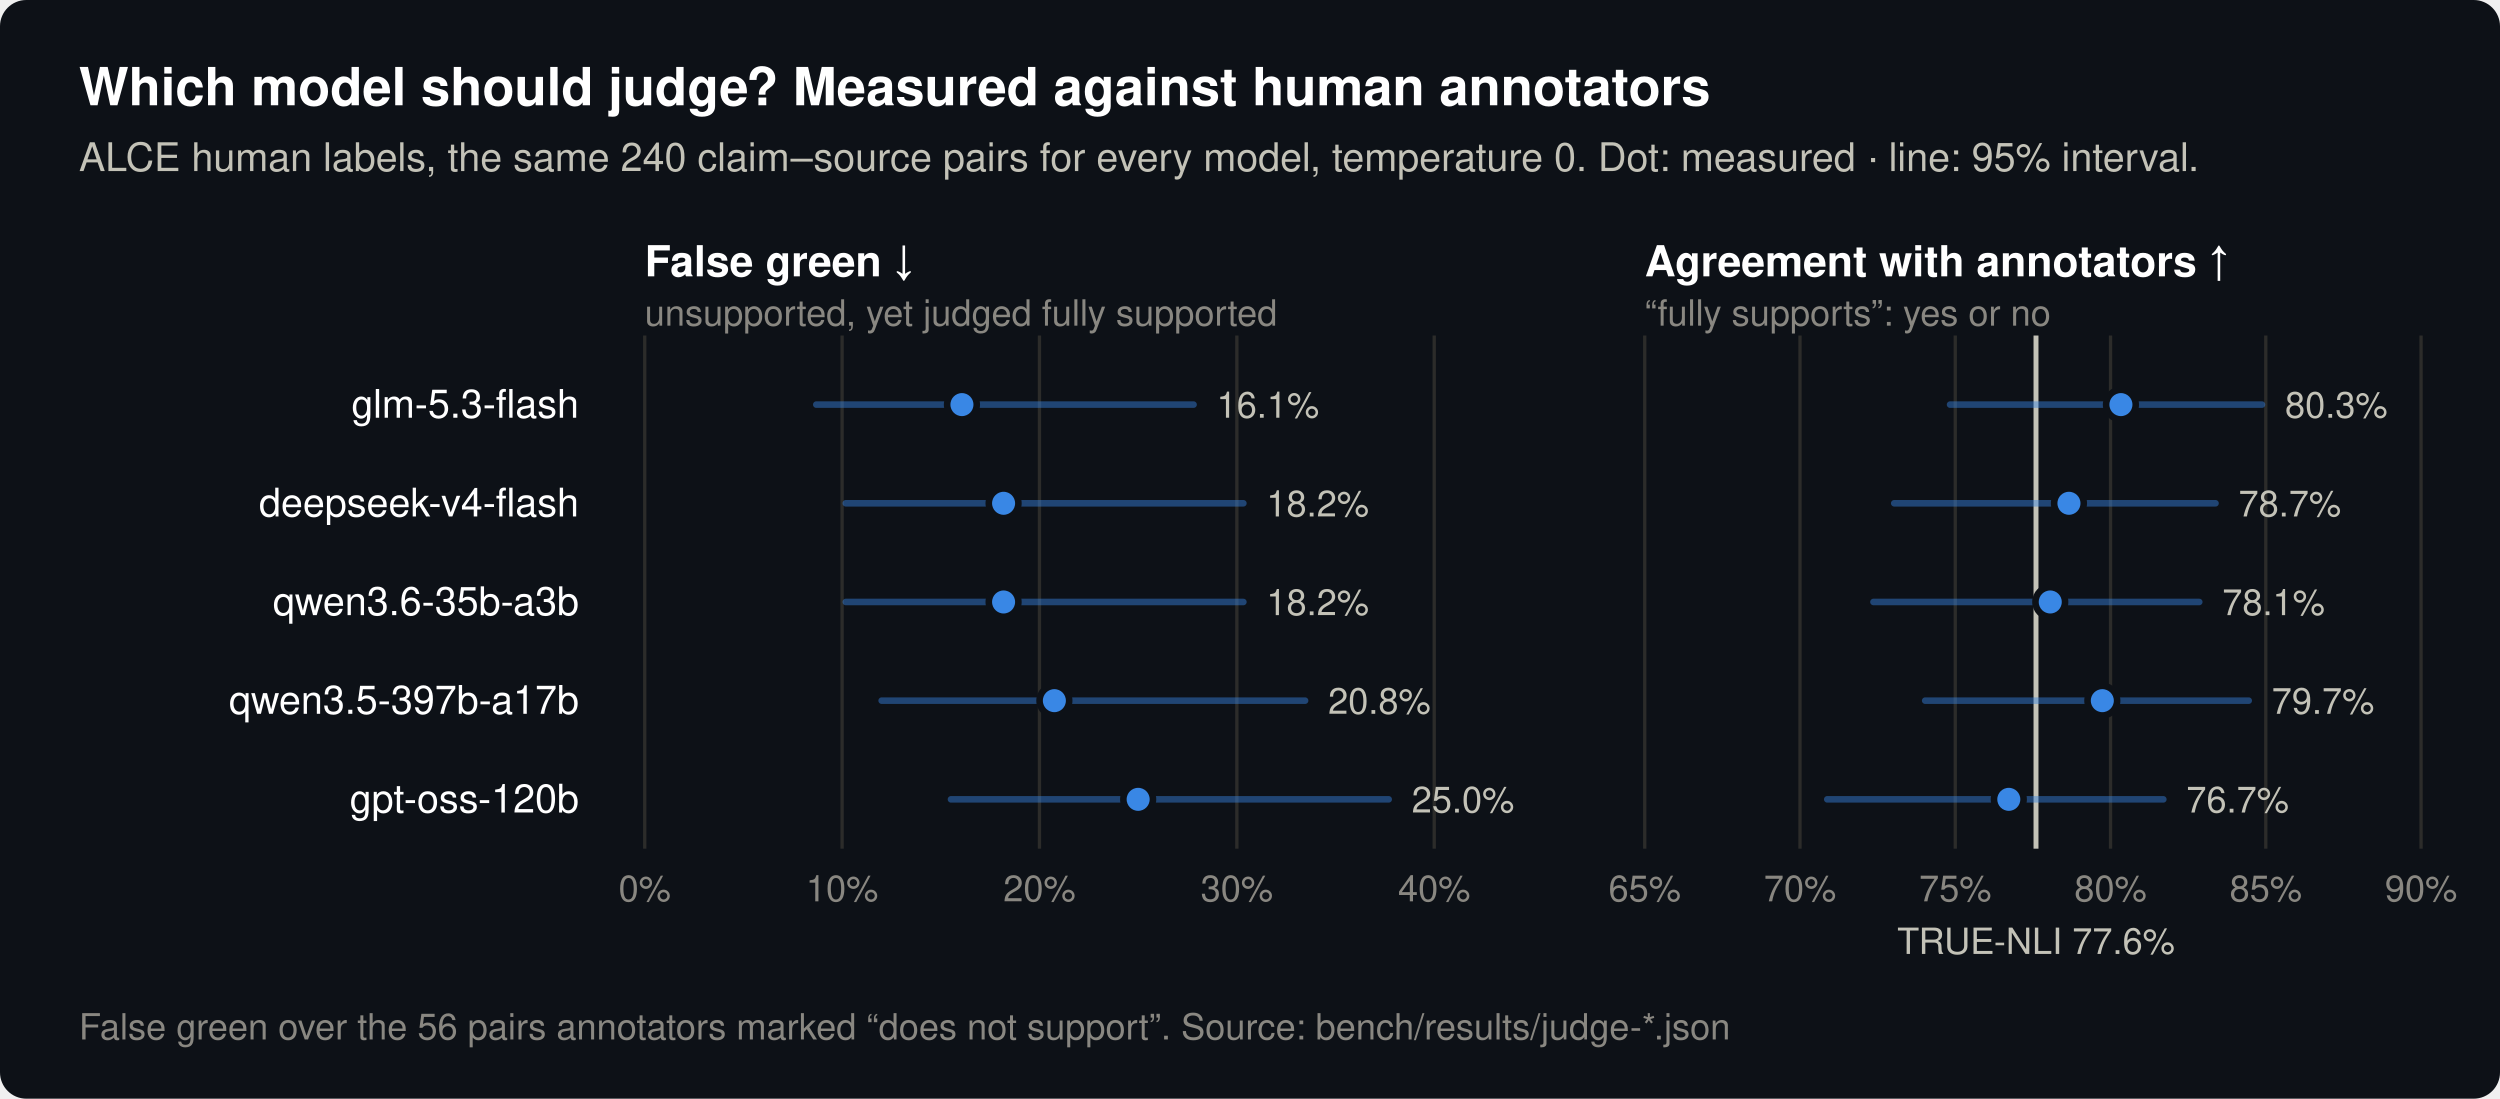
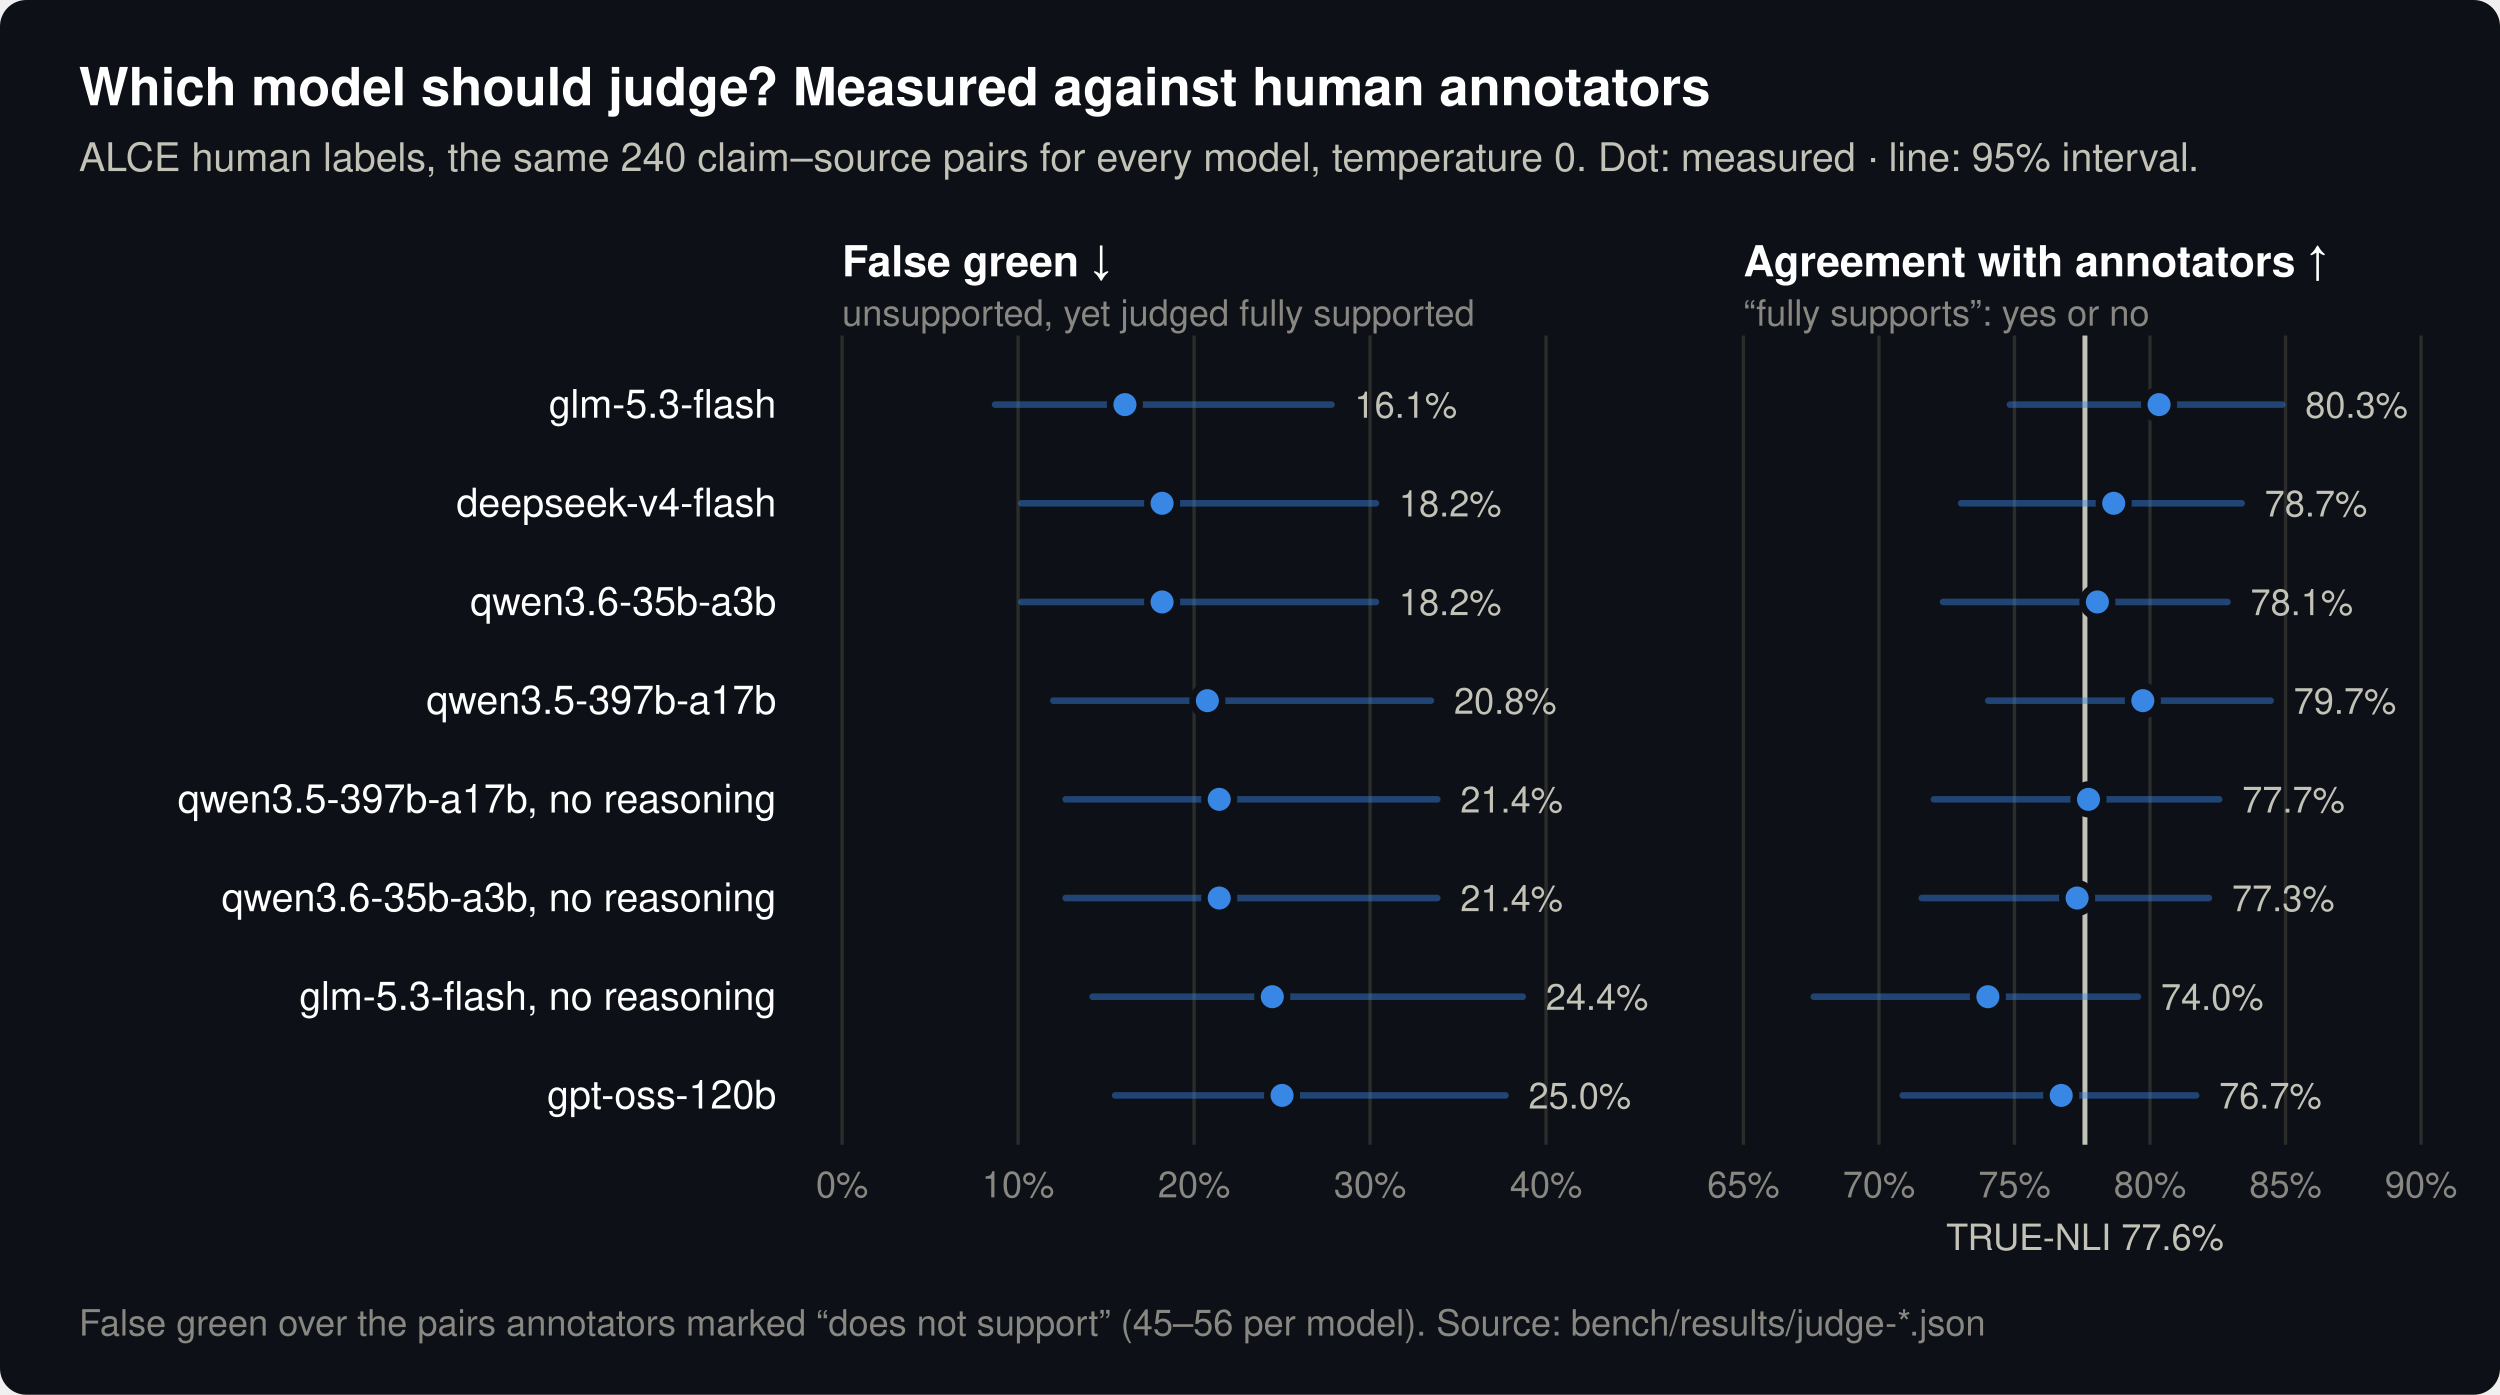
- <svg xmlns="http://www.w3.org/2000/svg" width="760" height="334" viewBox="0 0 760 334" role="img" aria-label="Judge models compared against human annotators" font-family="system-ui, -apple-system, &quot;Segoe UI&quot;, Helvetica, Arial, sans-serif">
-   <rect width="760" height="334" rx="8" fill="#0d1117" />
+ <svg xmlns="http://www.w3.org/2000/svg" width="760" height="424" viewBox="0 0 760 424" role="img" aria-label="Judge models compared against human annotators" font-family="system-ui, -apple-system, &quot;Segoe UI&quot;, Helvetica, Arial, sans-serif">
+   <rect width="760" height="424" rx="8" fill="#0d1117" />
  <text x="24" y="32" font-size="16" font-weight="600" fill="#ffffff" text-anchor="start">Which model should judge? Measured against human annotators</text>
  <text x="24" y="52" font-size="12" font-weight="400" fill="#c3c2b7" text-anchor="start">ALCE human labels, the same 240 claim–source pairs for every model, temperature 0. Dot: measured · line: 95% interval.</text>
-   <text x="196" y="84" font-size="13" font-weight="600" fill="#ffffff" text-anchor="start">False green ↓</text>
-   <text x="196" y="99" font-size="11" font-weight="400" fill="#898781" text-anchor="start">unsupported, yet judged fully supported</text>
-   <text x="500" y="84" font-size="13" font-weight="600" fill="#ffffff" text-anchor="start">Agreement with annotators ↑</text>
-   <text x="500" y="99" font-size="11" font-weight="400" fill="#898781" text-anchor="start">“fully supports”: yes or no</text>
-   <line x1="196" y1="102" x2="196" y2="258" stroke="#2c2c2a" stroke-width="1" />
-   <text x="196" y="274" font-size="11" font-weight="400" fill="#898781" text-anchor="middle" font-variant-numeric="tabular-nums">0%</text>
-   <line x1="256" y1="102" x2="256" y2="258" stroke="#2c2c2a" stroke-width="1" />
-   <text x="256" y="274" font-size="11" font-weight="400" fill="#898781" text-anchor="middle" font-variant-numeric="tabular-nums">10%</text>
-   <line x1="316" y1="102" x2="316" y2="258" stroke="#2c2c2a" stroke-width="1" />
-   <text x="316" y="274" font-size="11" font-weight="400" fill="#898781" text-anchor="middle" font-variant-numeric="tabular-nums">20%</text>
-   <line x1="376" y1="102" x2="376" y2="258" stroke="#2c2c2a" stroke-width="1" />
-   <text x="376" y="274" font-size="11" font-weight="400" fill="#898781" text-anchor="middle" font-variant-numeric="tabular-nums">30%</text>
-   <line x1="436" y1="102" x2="436" y2="258" stroke="#2c2c2a" stroke-width="1" />
-   <text x="436" y="274" font-size="11" font-weight="400" fill="#898781" text-anchor="middle" font-variant-numeric="tabular-nums">40%</text>
-   <line x1="500" y1="102" x2="500" y2="258" stroke="#2c2c2a" stroke-width="1" />
-   <text x="500" y="274" font-size="11" font-weight="400" fill="#898781" text-anchor="middle" font-variant-numeric="tabular-nums">65%</text>
-   <line x1="547.2" y1="102" x2="547.2" y2="258" stroke="#2c2c2a" stroke-width="1" />
-   <text x="547.2" y="274" font-size="11" font-weight="400" fill="#898781" text-anchor="middle" font-variant-numeric="tabular-nums">70%</text>
-   <line x1="594.4" y1="102" x2="594.4" y2="258" stroke="#2c2c2a" stroke-width="1" />
-   <text x="594.4" y="274" font-size="11" font-weight="400" fill="#898781" text-anchor="middle" font-variant-numeric="tabular-nums">75%</text>
-   <line x1="641.6" y1="102" x2="641.6" y2="258" stroke="#2c2c2a" stroke-width="1" />
-   <text x="641.6" y="274" font-size="11" font-weight="400" fill="#898781" text-anchor="middle" font-variant-numeric="tabular-nums">80%</text>
-   <line x1="688.8" y1="102" x2="688.8" y2="258" stroke="#2c2c2a" stroke-width="1" />
-   <text x="688.8" y="274" font-size="11" font-weight="400" fill="#898781" text-anchor="middle" font-variant-numeric="tabular-nums">85%</text>
-   <line x1="736" y1="102" x2="736" y2="258" stroke="#2c2c2a" stroke-width="1" />
-   <text x="736" y="274" font-size="11" font-weight="400" fill="#898781" text-anchor="middle" font-variant-numeric="tabular-nums">90%</text>
-   <line x1="618.944" y1="102" x2="618.944" y2="258" stroke="#c3c2b7" stroke-width="1.5" />
-   <text x="618.944" y="290" font-size="11" font-weight="400" fill="#c3c2b7" text-anchor="middle">TRUE-NLI 77.6%</text>
-   <text x="176" y="127" font-size="12" font-weight="400" fill="#ffffff" text-anchor="end">glm-5.3-flash</text>
-   <line x1="248.155" y1="123" x2="362.839" y2="123" stroke="#3987e5" stroke-opacity="0.45" stroke-width="2" stroke-linecap="round" />
-   <circle cx="292.429" cy="123" r="4.5" fill="#3987e5" stroke="#0d1117" stroke-width="2" />
-   <text x="369.839" y="127" font-size="11" font-weight="400" fill="#c3c2b7" text-anchor="start" font-variant-numeric="tabular-nums">16.1%</text>
-   <line x1="592.821" y1="123" x2="687.639" y2="123" stroke="#3987e5" stroke-opacity="0.45" stroke-width="2" stroke-linecap="round" />
-   <circle cx="644.76" cy="123" r="4.5" fill="#3987e5" stroke="#0d1117" stroke-width="2" />
-   <text x="694.639" y="127" font-size="11" font-weight="400" fill="#c3c2b7" text-anchor="start" font-variant-numeric="tabular-nums">80.3%</text>
-   <text x="176" y="157" font-size="12" font-weight="400" fill="#ffffff" text-anchor="end">deepseek-v4-flash</text>
-   <line x1="257.125" y1="153" x2="377.984" y2="153" stroke="#3987e5" stroke-opacity="0.45" stroke-width="2" stroke-linecap="round" />
-   <circle cx="305.091" cy="153" r="4.5" fill="#3987e5" stroke="#0d1117" stroke-width="2" />
-   <text x="384.984" y="157" font-size="11" font-weight="400" fill="#c3c2b7" text-anchor="start" font-variant-numeric="tabular-nums">18.2%</text>
-   <line x1="575.848" y1="153" x2="673.513" y2="153" stroke="#3987e5" stroke-opacity="0.45" stroke-width="2" stroke-linecap="round" />
-   <circle cx="628.961" cy="153" r="4.5" fill="#3987e5" stroke="#0d1117" stroke-width="2" />
-   <text x="680.513" y="157" font-size="11" font-weight="400" fill="#c3c2b7" text-anchor="start" font-variant-numeric="tabular-nums">78.7%</text>
-   <text x="176" y="187" font-size="12" font-weight="400" fill="#ffffff" text-anchor="end">qwen3.6-35b-a3b</text>
-   <line x1="257.125" y1="183" x2="377.984" y2="183" stroke="#3987e5" stroke-opacity="0.45" stroke-width="2" stroke-linecap="round" />
-   <circle cx="305.091" cy="183" r="4.5" fill="#3987e5" stroke="#0d1117" stroke-width="2" />
-   <text x="384.984" y="187" font-size="11" font-weight="400" fill="#c3c2b7" text-anchor="start" font-variant-numeric="tabular-nums">18.2%</text>
-   <line x1="569.532" y1="183" x2="668.573" y2="183" stroke="#3987e5" stroke-opacity="0.45" stroke-width="2" stroke-linecap="round" />
-   <circle cx="623.278" cy="183" r="4.5" fill="#3987e5" stroke="#0d1117" stroke-width="2" />
-   <text x="675.573" y="187" font-size="11" font-weight="400" fill="#c3c2b7" text-anchor="start" font-variant-numeric="tabular-nums">78.1%</text>
-   <text x="176" y="217" font-size="12" font-weight="400" fill="#ffffff" text-anchor="end">qwen3.5-397b-a17b</text>
-   <line x1="268.027" y1="213" x2="396.748" y2="213" stroke="#3987e5" stroke-opacity="0.45" stroke-width="2" stroke-linecap="round" />
-   <circle cx="320.528" cy="213" r="4.5" fill="#3987e5" stroke="#0d1117" stroke-width="2" />
-   <text x="403.748" y="217" font-size="11" font-weight="400" fill="#c3c2b7" text-anchor="start" font-variant-numeric="tabular-nums">20.8%</text>
-   <line x1="585.26" y1="213" x2="683.607" y2="213" stroke="#3987e5" stroke-opacity="0.45" stroke-width="2" stroke-linecap="round" />
-   <circle cx="639.105" cy="213" r="4.5" fill="#3987e5" stroke="#0d1117" stroke-width="2" />
-   <text x="690.607" y="217" font-size="11" font-weight="400" fill="#c3c2b7" text-anchor="start" font-variant-numeric="tabular-nums">79.7%</text>
-   <text x="176" y="247" font-size="12" font-weight="400" fill="#ffffff" text-anchor="end">gpt-oss-120b</text>
-   <line x1="289.101" y1="243" x2="422.157" y2="243" stroke="#3987e5" stroke-opacity="0.45" stroke-width="2" stroke-linecap="round" />
-   <circle cx="346" cy="243" r="4.5" fill="#3987e5" stroke="#0d1117" stroke-width="2" />
-   <text x="429.157" y="247" font-size="11" font-weight="400" fill="#c3c2b7" text-anchor="start" font-variant-numeric="tabular-nums">25.0%</text>
-   <line x1="555.487" y1="243" x2="657.646" y2="243" stroke="#3987e5" stroke-opacity="0.45" stroke-width="2" stroke-linecap="round" />
-   <circle cx="610.676" cy="243" r="4.5" fill="#3987e5" stroke="#0d1117" stroke-width="2" />
-   <text x="664.646" y="247" font-size="11" font-weight="400" fill="#c3c2b7" text-anchor="start" font-variant-numeric="tabular-nums">76.7%</text>
-   <text x="24" y="316" font-size="11" font-weight="400" fill="#898781" text-anchor="start">False green over the 56 pairs annotators marked “does not support”. Source: bench/results/judge-*.json</text>
+   <text x="256" y="84" font-size="13" font-weight="600" fill="#ffffff" text-anchor="start">False green ↓</text>
+   <text x="256" y="99" font-size="11" font-weight="400" fill="#898781" text-anchor="start">unsupported, yet judged fully supported</text>
+   <text x="530" y="84" font-size="13" font-weight="600" fill="#ffffff" text-anchor="start">Agreement with annotators ↑</text>
+   <text x="530" y="99" font-size="11" font-weight="400" fill="#898781" text-anchor="start">“fully supports”: yes or no</text>
+   <line x1="256" y1="102" x2="256" y2="348" stroke="#2c2c2a" stroke-width="1" />
+   <text x="256" y="364" font-size="11" font-weight="400" fill="#898781" text-anchor="middle" font-variant-numeric="tabular-nums">0%</text>
+   <line x1="309.5" y1="102" x2="309.5" y2="348" stroke="#2c2c2a" stroke-width="1" />
+   <text x="309.5" y="364" font-size="11" font-weight="400" fill="#898781" text-anchor="middle" font-variant-numeric="tabular-nums">10%</text>
+   <line x1="363" y1="102" x2="363" y2="348" stroke="#2c2c2a" stroke-width="1" />
+   <text x="363" y="364" font-size="11" font-weight="400" fill="#898781" text-anchor="middle" font-variant-numeric="tabular-nums">20%</text>
+   <line x1="416.5" y1="102" x2="416.5" y2="348" stroke="#2c2c2a" stroke-width="1" />
+   <text x="416.5" y="364" font-size="11" font-weight="400" fill="#898781" text-anchor="middle" font-variant-numeric="tabular-nums">30%</text>
+   <line x1="470" y1="102" x2="470" y2="348" stroke="#2c2c2a" stroke-width="1" />
+   <text x="470" y="364" font-size="11" font-weight="400" fill="#898781" text-anchor="middle" font-variant-numeric="tabular-nums">40%</text>
+   <line x1="530" y1="102" x2="530" y2="348" stroke="#2c2c2a" stroke-width="1" />
+   <text x="530" y="364" font-size="11" font-weight="400" fill="#898781" text-anchor="middle" font-variant-numeric="tabular-nums">65%</text>
+   <line x1="571.2" y1="102" x2="571.2" y2="348" stroke="#2c2c2a" stroke-width="1" />
+   <text x="571.2" y="364" font-size="11" font-weight="400" fill="#898781" text-anchor="middle" font-variant-numeric="tabular-nums">70%</text>
+   <line x1="612.4" y1="102" x2="612.4" y2="348" stroke="#2c2c2a" stroke-width="1" />
+   <text x="612.4" y="364" font-size="11" font-weight="400" fill="#898781" text-anchor="middle" font-variant-numeric="tabular-nums">75%</text>
+   <line x1="653.6" y1="102" x2="653.6" y2="348" stroke="#2c2c2a" stroke-width="1" />
+   <text x="653.6" y="364" font-size="11" font-weight="400" fill="#898781" text-anchor="middle" font-variant-numeric="tabular-nums">80%</text>
+   <line x1="694.8" y1="102" x2="694.8" y2="348" stroke="#2c2c2a" stroke-width="1" />
+   <text x="694.8" y="364" font-size="11" font-weight="400" fill="#898781" text-anchor="middle" font-variant-numeric="tabular-nums">85%</text>
+   <line x1="736" y1="102" x2="736" y2="348" stroke="#2c2c2a" stroke-width="1" />
+   <text x="736" y="364" font-size="11" font-weight="400" fill="#898781" text-anchor="middle" font-variant-numeric="tabular-nums">90%</text>
+   <line x1="633.824" y1="102" x2="633.824" y2="348" stroke="#c3c2b7" stroke-width="1.5" />
+   <text x="633.824" y="380" font-size="11" font-weight="400" fill="#c3c2b7" text-anchor="middle">TRUE-NLI 77.6%</text>
+   <text x="236" y="127" font-size="12" font-weight="400" fill="#ffffff" text-anchor="end">glm-5.3-flash</text>
+   <line x1="302.505" y1="123" x2="404.765" y2="123" stroke="#3987e5" stroke-opacity="0.45" stroke-width="2" stroke-linecap="round" />
+   <circle cx="341.982" cy="123" r="4.5" fill="#3987e5" stroke="#0d1117" stroke-width="2" />
+   <text x="411.765" y="127" font-size="11" font-weight="400" fill="#c3c2b7" text-anchor="start" font-variant-numeric="tabular-nums">16.1%</text>
+   <line x1="611.022" y1="123" x2="693.786" y2="123" stroke="#3987e5" stroke-opacity="0.45" stroke-width="2" stroke-linecap="round" />
+   <circle cx="656.358" cy="123" r="4.5" fill="#3987e5" stroke="#0d1117" stroke-width="2" />
+   <text x="700.786" y="127" font-size="11" font-weight="400" fill="#c3c2b7" text-anchor="start" font-variant-numeric="tabular-nums">80.3%</text>
+   <text x="236" y="157" font-size="12" font-weight="400" fill="#ffffff" text-anchor="end">deepseek-v4-flash</text>
+   <line x1="310.503" y1="153" x2="418.269" y2="153" stroke="#3987e5" stroke-opacity="0.45" stroke-width="2" stroke-linecap="round" />
+   <circle cx="353.273" cy="153" r="4.5" fill="#3987e5" stroke="#0d1117" stroke-width="2" />
+   <text x="425.269" y="157" font-size="11" font-weight="400" fill="#c3c2b7" text-anchor="start" font-variant-numeric="tabular-nums">18.2%</text>
+   <line x1="596.207" y1="153" x2="681.456" y2="153" stroke="#3987e5" stroke-opacity="0.45" stroke-width="2" stroke-linecap="round" />
+   <circle cx="642.567" cy="153" r="4.5" fill="#3987e5" stroke="#0d1117" stroke-width="2" />
+   <text x="688.456" y="157" font-size="11" font-weight="400" fill="#c3c2b7" text-anchor="start" font-variant-numeric="tabular-nums">78.7%</text>
+   <text x="236" y="187" font-size="12" font-weight="400" fill="#ffffff" text-anchor="end">qwen3.6-35b-a3b</text>
+   <line x1="310.503" y1="183" x2="418.269" y2="183" stroke="#3987e5" stroke-opacity="0.45" stroke-width="2" stroke-linecap="round" />
+   <circle cx="353.273" cy="183" r="4.5" fill="#3987e5" stroke="#0d1117" stroke-width="2" />
+   <text x="425.269" y="187" font-size="11" font-weight="400" fill="#c3c2b7" text-anchor="start" font-variant-numeric="tabular-nums">18.2%</text>
+   <line x1="590.693" y1="183" x2="677.145" y2="183" stroke="#3987e5" stroke-opacity="0.45" stroke-width="2" stroke-linecap="round" />
+   <circle cx="637.607" cy="183" r="4.5" fill="#3987e5" stroke="#0d1117" stroke-width="2" />
+   <text x="684.145" y="187" font-size="11" font-weight="400" fill="#c3c2b7" text-anchor="start" font-variant-numeric="tabular-nums">78.1%</text>
+   <text x="236" y="217" font-size="12" font-weight="400" fill="#ffffff" text-anchor="end">qwen3.5-397b-a17b</text>
+   <line x1="320.224" y1="213" x2="435" y2="213" stroke="#3987e5" stroke-opacity="0.45" stroke-width="2" stroke-linecap="round" />
+   <circle cx="367.038" cy="213" r="4.5" fill="#3987e5" stroke="#0d1117" stroke-width="2" />
+   <text x="442" y="217" font-size="11" font-weight="400" fill="#c3c2b7" text-anchor="start" font-variant-numeric="tabular-nums">20.8%</text>
+   <line x1="604.422" y1="213" x2="690.267" y2="213" stroke="#3987e5" stroke-opacity="0.45" stroke-width="2" stroke-linecap="round" />
+   <circle cx="651.422" cy="213" r="4.5" fill="#3987e5" stroke="#0d1117" stroke-width="2" />
+   <text x="697.267" y="217" font-size="11" font-weight="400" fill="#c3c2b7" text-anchor="start" font-variant-numeric="tabular-nums">79.7%</text>
+   <text x="236" y="247" font-size="12" font-weight="400" fill="#ffffff" text-anchor="end">qwen3.5-397b-a17b, no reasoning</text>
+   <line x1="323.976" y1="243" x2="436.935" y2="243" stroke="#3987e5" stroke-opacity="0.45" stroke-width="2" stroke-linecap="round" />
+   <circle cx="370.643" cy="243" r="4.5" fill="#3987e5" stroke="#0d1117" stroke-width="2" />
+   <text x="443.935" y="247" font-size="11" font-weight="400" fill="#c3c2b7" text-anchor="start" font-variant-numeric="tabular-nums">21.4%</text>
+   <line x1="587.914" y1="243" x2="674.635" y2="243" stroke="#3987e5" stroke-opacity="0.45" stroke-width="2" stroke-linecap="round" />
+   <circle cx="634.904" cy="243" r="4.5" fill="#3987e5" stroke="#0d1117" stroke-width="2" />
+   <text x="681.635" y="247" font-size="11" font-weight="400" fill="#c3c2b7" text-anchor="start" font-variant-numeric="tabular-nums">77.7%</text>
+   <text x="236" y="277" font-size="12" font-weight="400" fill="#ffffff" text-anchor="end">qwen3.6-35b-a3b, no reasoning</text>
+   <line x1="323.976" y1="273" x2="436.935" y2="273" stroke="#3987e5" stroke-opacity="0.45" stroke-width="2" stroke-linecap="round" />
+   <circle cx="370.643" cy="273" r="4.5" fill="#3987e5" stroke="#0d1117" stroke-width="2" />
+   <text x="443.935" y="277" font-size="11" font-weight="400" fill="#c3c2b7" text-anchor="start" font-variant-numeric="tabular-nums">21.4%</text>
+   <line x1="584.225" y1="273" x2="671.51" y2="273" stroke="#3987e5" stroke-opacity="0.45" stroke-width="2" stroke-linecap="round" />
+   <circle cx="631.442" cy="273" r="4.5" fill="#3987e5" stroke="#0d1117" stroke-width="2" />
+   <text x="678.51" y="277" font-size="11" font-weight="400" fill="#c3c2b7" text-anchor="start" font-variant-numeric="tabular-nums">77.3%</text>
+   <text x="236" y="307" font-size="12" font-weight="400" fill="#ffffff" text-anchor="end">glm-5.3-flash, no reasoning</text>
+   <line x1="332.159" y1="303" x2="462.904" y2="303" stroke="#3987e5" stroke-opacity="0.45" stroke-width="2" stroke-linecap="round" />
+   <circle cx="386.778" cy="303" r="4.5" fill="#3987e5" stroke="#0d1117" stroke-width="2" />
+   <text x="469.904" y="307" font-size="11" font-weight="400" fill="#c3c2b7" text-anchor="start" font-variant-numeric="tabular-nums">24.4%</text>
+   <line x1="551.401" y1="303" x2="649.926" y2="303" stroke="#3987e5" stroke-opacity="0.45" stroke-width="2" stroke-linecap="round" />
+   <circle cx="604.322" cy="303" r="4.5" fill="#3987e5" stroke="#0d1117" stroke-width="2" />
+   <text x="656.926" y="307" font-size="11" font-weight="400" fill="#c3c2b7" text-anchor="start" font-variant-numeric="tabular-nums">74.0%</text>
+   <text x="236" y="337" font-size="12" font-weight="400" fill="#ffffff" text-anchor="end">gpt-oss-120b</text>
+   <line x1="339.015" y1="333" x2="457.657" y2="333" stroke="#3987e5" stroke-opacity="0.45" stroke-width="2" stroke-linecap="round" />
+   <circle cx="389.75" cy="333" r="4.5" fill="#3987e5" stroke="#0d1117" stroke-width="2" />
+   <text x="464.657" y="337" font-size="11" font-weight="400" fill="#c3c2b7" text-anchor="start" font-variant-numeric="tabular-nums">25.0%</text>
+   <line x1="578.434" y1="333" x2="667.606" y2="333" stroke="#3987e5" stroke-opacity="0.45" stroke-width="2" stroke-linecap="round" />
+   <circle cx="626.607" cy="333" r="4.5" fill="#3987e5" stroke="#0d1117" stroke-width="2" />
+   <text x="674.606" y="337" font-size="11" font-weight="400" fill="#c3c2b7" text-anchor="start" font-variant-numeric="tabular-nums">76.7%</text>
+   <text x="24" y="406" font-size="11" font-weight="400" fill="#898781" text-anchor="start">False green over the pairs annotators marked “does not support” (45–56 per model). Source: bench/results/judge-*.json</text>
</svg>
